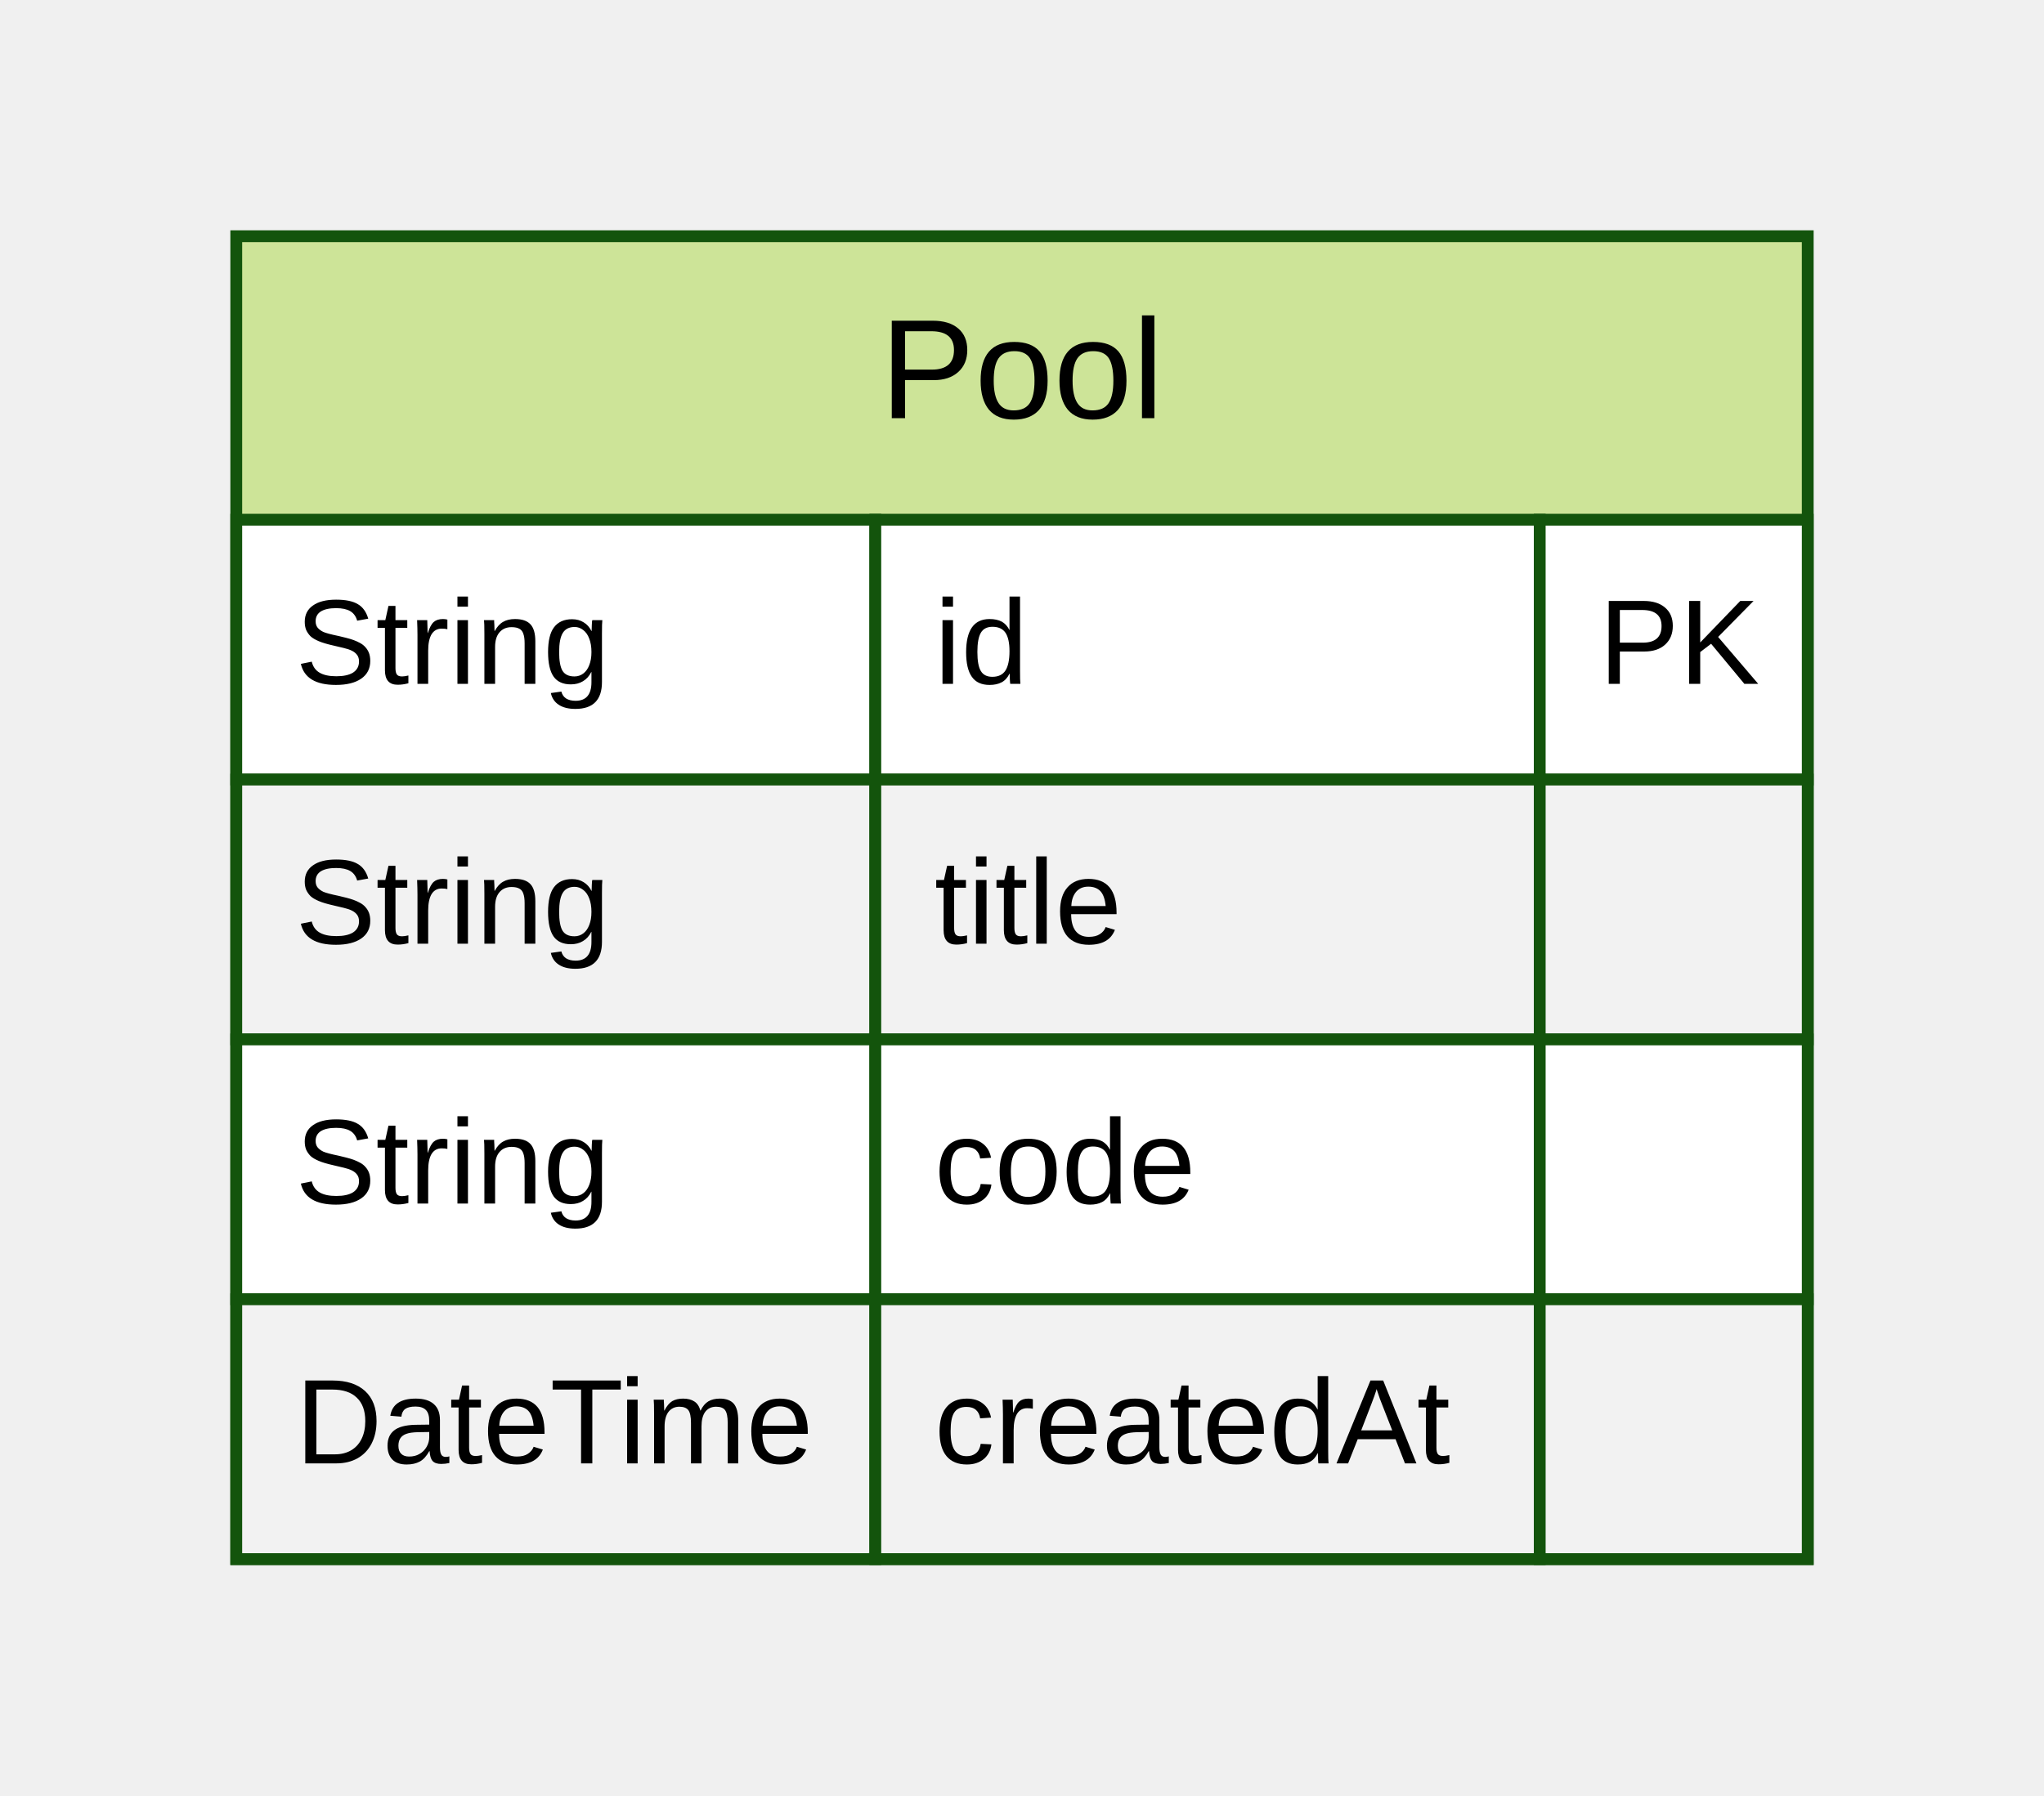
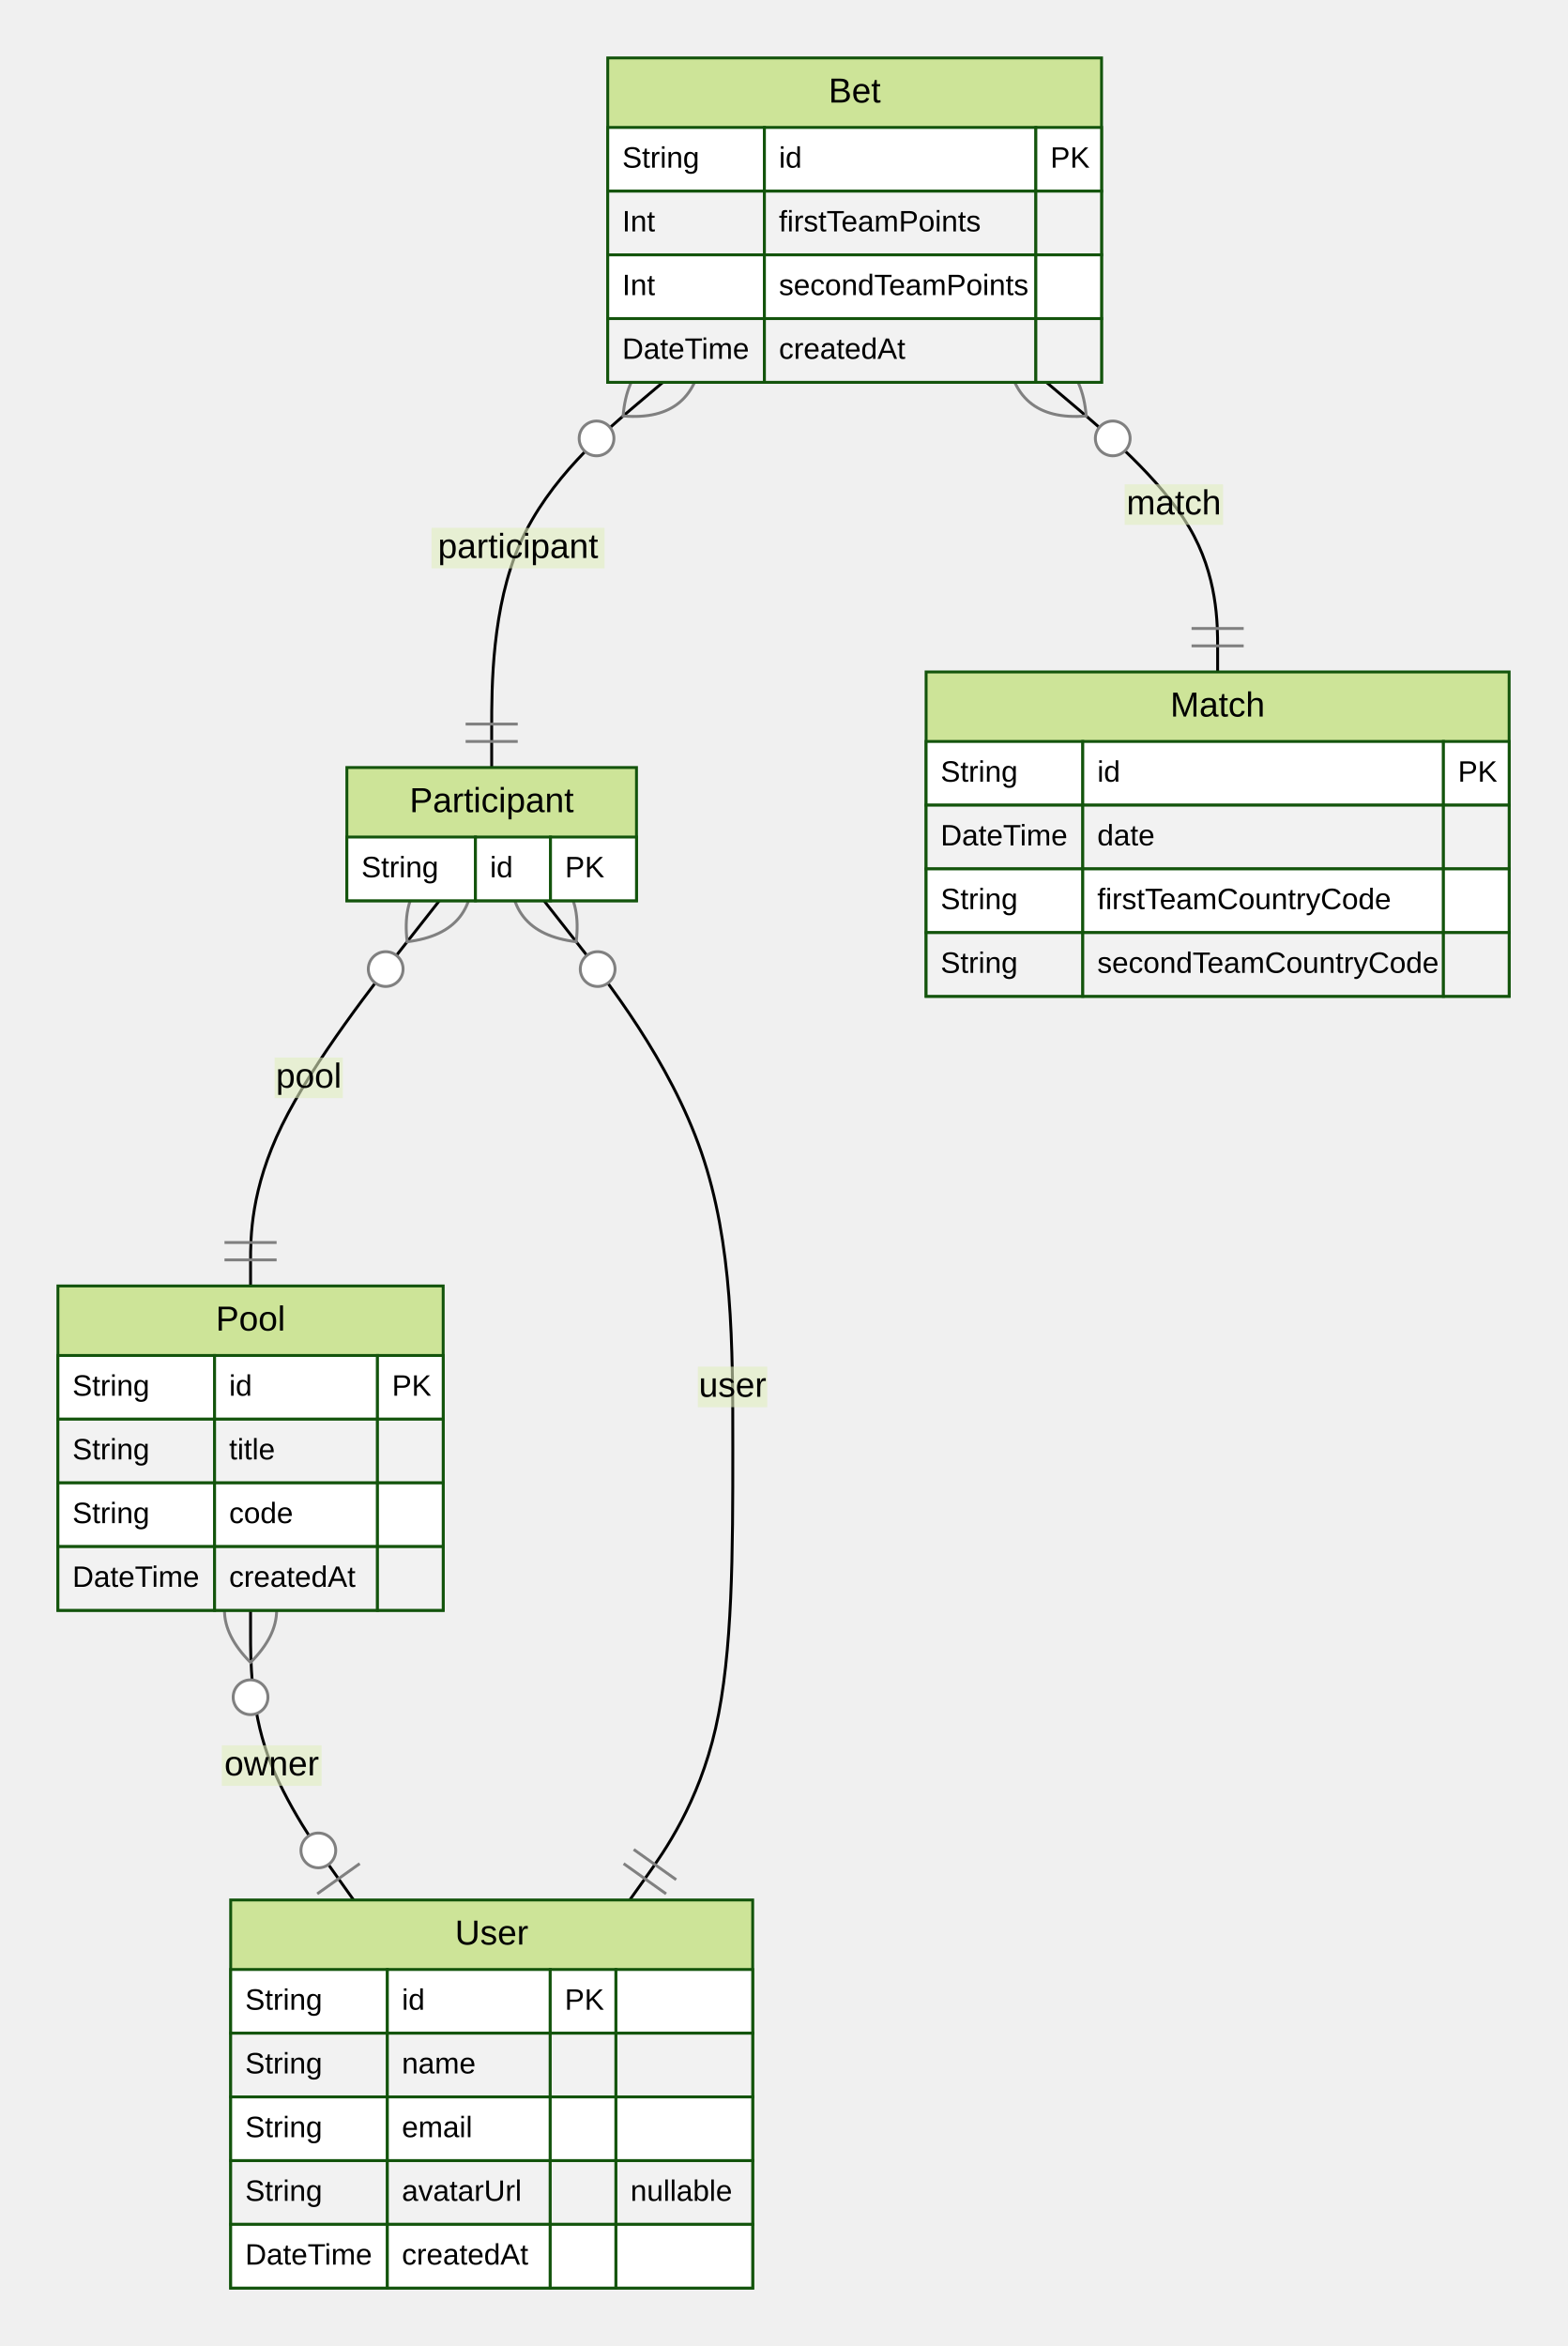
- <svg xmlns="http://www.w3.org/2000/svg" aria-labelledby="chart-title-mermaid-0 chart-desc-mermaid-0" role="img" viewBox="0 0 173.026 152" style="max-width: 173.026px; background-color: white;" width="100%" id="mermaid-0">
+ <svg xmlns="http://www.w3.org/2000/svg" aria-labelledby="chart-title-mermaid-0 chart-desc-mermaid-0" role="img" viewBox="0 0 541.082 810" style="max-width: 541.082px; background-color: white;" width="100%" id="mermaid-0">
  <style>#mermaid-0 {font-family:"trebuchet ms",verdana,arial,sans-serif;font-size:16px;fill:#000000;}#mermaid-0 .error-icon{fill:#552222;}#mermaid-0 .error-text{fill:#552222;stroke:#552222;}#mermaid-0 .edge-thickness-normal{stroke-width:2px;}#mermaid-0 .edge-thickness-thick{stroke-width:3.5px;}#mermaid-0 .edge-pattern-solid{stroke-dasharray:0;}#mermaid-0 .edge-pattern-dashed{stroke-dasharray:3;}#mermaid-0 .edge-pattern-dotted{stroke-dasharray:2;}#mermaid-0 .marker{fill:#000000;stroke:#000000;}#mermaid-0 .marker.cross{stroke:#000000;}#mermaid-0 svg{font-family:"trebuchet ms",verdana,arial,sans-serif;font-size:16px;}#mermaid-0 .entityBox{fill:#cde498;stroke:#13540c;}#mermaid-0 .attributeBoxOdd{fill:#ffffff;stroke:#13540c;}#mermaid-0 .attributeBoxEven{fill:#f2f2f2;stroke:#13540c;}#mermaid-0 .relationshipLabelBox{fill:hsl(78.158, 58.462%, 84.51%);opacity:0.7;background-color:hsl(78.158, 58.462%, 84.51%);}#mermaid-0 .relationshipLabelBox rect{opacity:0.5;}#mermaid-0 .relationshipLine{stroke:#000000;}#mermaid-0 :root{--mermaid-font-family:"trebuchet ms",verdana,arial,sans-serif;}</style>
  <g />
  <defs>
    <marker orient="auto" markerHeight="18" markerWidth="18" refY="9" refX="0" id="ONLY_ONE_START">
      <path d="M9,0 L9,18 M15,0 L15,18" fill="none" stroke="gray" />
    </marker>
  </defs>
  <defs>
    <marker orient="auto" markerHeight="18" markerWidth="18" refY="9" refX="18" id="ONLY_ONE_END">
      <path d="M3,0 L3,18 M9,0 L9,18" fill="none" stroke="gray" />
    </marker>
  </defs>
  <defs>
    <marker orient="auto" markerHeight="18" markerWidth="30" refY="9" refX="0" id="ZERO_OR_ONE_START">
      <circle r="6" cy="9" cx="21" fill="white" stroke="gray" />
      <path d="M9,0 L9,18" fill="none" stroke="gray" />
    </marker>
  </defs>
  <defs>
    <marker orient="auto" markerHeight="18" markerWidth="30" refY="9" refX="30" id="ZERO_OR_ONE_END">
      <circle r="6" cy="9" cx="9" fill="white" stroke="gray" />
      <path d="M21,0 L21,18" fill="none" stroke="gray" />
    </marker>
  </defs>
  <defs>
    <marker orient="auto" markerHeight="36" markerWidth="45" refY="18" refX="18" id="ONE_OR_MORE_START">
      <path d="M0,18 Q 18,0 36,18 Q 18,36 0,18 M42,9 L42,27" fill="none" stroke="gray" />
    </marker>
  </defs>
  <defs>
    <marker orient="auto" markerHeight="36" markerWidth="45" refY="18" refX="27" id="ONE_OR_MORE_END">
      <path d="M3,9 L3,27 M9,18 Q27,0 45,18 Q27,36 9,18" fill="none" stroke="gray" />
    </marker>
  </defs>
  <defs>
    <marker orient="auto" markerHeight="36" markerWidth="57" refY="18" refX="18" id="ZERO_OR_MORE_START">
      <circle r="6" cy="18" cx="48" fill="white" stroke="gray" />
      <path d="M0,18 Q18,0 36,18 Q18,36 0,18" fill="none" stroke="gray" />
    </marker>
  </defs>
  <defs>
    <marker orient="auto" markerHeight="36" markerWidth="57" refY="18" refX="39" id="ZERO_OR_MORE_END">
      <circle r="6" cy="18" cx="9" fill="white" stroke="gray" />
      <path d="M21,18 Q39,0 57,18 Q39,36 21,18" fill="none" stroke="gray" />
    </marker>
  </defs>
-   <g transform="translate(20,20 )" id="Pool">
+   <path marker-start="url(#ZERO_OR_MORE_START)" marker-end="url(#ZERO_OR_ONE_END)" fill="none" stroke="gray" d="M86.513,556L86.513,564.333C86.513,572.667,86.513,589.333,92.443,606C98.373,622.667,110.233,639.333,116.163,647.667L122.093,656" class="er relationshipLine" />
+   <path marker-start="url(#ZERO_OR_MORE_START)" marker-end="url(#ONLY_ONE_END)" fill="none" stroke="gray" d="M187.835,311L198.7,324.833C209.565,338.667,231.296,366.333,242.161,397.833C253.026,429.333,253.026,464.667,253.026,500C253.026,535.333,253.026,570.667,247.096,596.667C241.167,622.667,229.307,639.333,223.377,647.667L217.447,656" class="er relationshipLine" />
+   <path marker-start="url(#ZERO_OR_MORE_START)" marker-end="url(#ONLY_ONE_END)" fill="none" stroke="gray" d="M151.705,311L140.839,324.833C129.974,338.667,108.244,366.333,97.378,388.5C86.513,410.667,86.513,427.333,86.513,435.667L86.513,444" class="er relationshipLine" />
+   <path marker-start="url(#ZERO_OR_MORE_START)" marker-end="url(#ONLY_ONE_END)" fill="none" stroke="gray" d="M228.887,132L219.034,140.333C209.181,148.667,189.476,165.333,179.623,187.5C169.77,209.667,169.77,237.333,169.77,251.167L169.77,265" class="er relationshipLine" />
+   <path marker-start="url(#ZERO_OR_MORE_START)" marker-end="url(#ONLY_ONE_END)" fill="none" stroke="gray" d="M361.309,132L371.162,140.333C381.015,148.667,400.72,165.333,410.573,182C420.426,198.667,420.426,215.333,420.426,223.667L420.426,232" class="er relationshipLine" />
+   <g transform="translate(20,444 )" id="Pool">
    <rect height="112" width="133.026" y="0" x="0" stroke="gray" fill-opacity="100%" fill="honeydew" class="er entityBox" />
    <text transform="translate(66.51321,12)" style="font-family: &quot;trebuchet ms&quot;, verdana, arial, sans-serif;; font-size: 12px" text-anchor="middle" dominant-baseline="middle" y="0" x="0" id="entity-Pool" class="er entityLabel">Pool</text>
    <rect height="22" width="54.096" y="24" x="0" stroke="gray" fill-opacity="100%" fill="honeydew" class="er attributeBoxOdd" />
    <text transform="translate(5,35)" style="font-family: &quot;trebuchet ms&quot;, verdana, arial, sans-serif;; font-size: 10.2px" text-anchor="left" dominant-baseline="middle" y="0" x="0" id="entity-Pool-attr-1-type" class="er entityLabel">String</text>
    <rect height="22" width="56.243" y="24" x="54.096" stroke="gray" fill-opacity="100%" fill="honeydew" class="er attributeBoxOdd" />
    <text transform="translate(59.09555,35)" style="font-family: &quot;trebuchet ms&quot;, verdana, arial, sans-serif;; font-size: 10.2px" text-anchor="left" dominant-baseline="middle" y="0" x="0" id="entity-Pool-attr-1-name" class="er entityLabel">id</text>
    <rect height="22" width="22.688" y="24" x="110.339" stroke="gray" fill-opacity="100%" fill="honeydew" class="er attributeBoxOdd" />
    <text transform="translate(115.3387,35)" style="font-family: &quot;trebuchet ms&quot;, verdana, arial, sans-serif;; font-size: 10.2px" text-anchor="left" dominant-baseline="middle" y="0" x="0" id="entity-Pool-attr-1-key" class="er entityLabel">PK</text>
    <rect height="22" width="54.096" y="46" x="0" stroke="gray" fill-opacity="100%" fill="honeydew" class="er attributeBoxEven" />
    <text transform="translate(5,57)" style="font-family: &quot;trebuchet ms&quot;, verdana, arial, sans-serif;; font-size: 10.2px" text-anchor="left" dominant-baseline="middle" y="0" x="0" id="entity-Pool-attr-2-type" class="er entityLabel">String</text>
    <rect height="22" width="56.243" y="46" x="54.096" stroke="gray" fill-opacity="100%" fill="honeydew" class="er attributeBoxEven" />
    <text transform="translate(59.09555,57)" style="font-family: &quot;trebuchet ms&quot;, verdana, arial, sans-serif;; font-size: 10.2px" text-anchor="left" dominant-baseline="middle" y="0" x="0" id="entity-Pool-attr-2-name" class="er entityLabel">title</text>
    <rect height="22" width="22.688" y="46" x="110.339" stroke="gray" fill-opacity="100%" fill="honeydew" class="er attributeBoxEven" />
    <text transform="translate(115.3387,57)" style="font-family: &quot;trebuchet ms&quot;, verdana, arial, sans-serif;; font-size: 10.2px" text-anchor="left" dominant-baseline="middle" y="0" x="0" id="entity-Pool-attr-2-key" class="er entityLabel" />
    <rect height="22" width="54.096" y="68" x="0" stroke="gray" fill-opacity="100%" fill="honeydew" class="er attributeBoxOdd" />
    <text transform="translate(5,79)" style="font-family: &quot;trebuchet ms&quot;, verdana, arial, sans-serif;; font-size: 10.2px" text-anchor="left" dominant-baseline="middle" y="0" x="0" id="entity-Pool-attr-3-type" class="er entityLabel">String</text>
    <rect height="22" width="56.243" y="68" x="54.096" stroke="gray" fill-opacity="100%" fill="honeydew" class="er attributeBoxOdd" />
    <text transform="translate(59.09555,79)" style="font-family: &quot;trebuchet ms&quot;, verdana, arial, sans-serif;; font-size: 10.2px" text-anchor="left" dominant-baseline="middle" y="0" x="0" id="entity-Pool-attr-3-name" class="er entityLabel">code</text>
    <rect height="22" width="22.688" y="68" x="110.339" stroke="gray" fill-opacity="100%" fill="honeydew" class="er attributeBoxOdd" />
    <text transform="translate(115.3387,79)" style="font-family: &quot;trebuchet ms&quot;, verdana, arial, sans-serif;; font-size: 10.2px" text-anchor="left" dominant-baseline="middle" y="0" x="0" id="entity-Pool-attr-3-key" class="er entityLabel" />
    <rect height="22" width="54.096" y="90" x="0" stroke="gray" fill-opacity="100%" fill="honeydew" class="er attributeBoxEven" />
    <text transform="translate(5,101)" style="font-family: &quot;trebuchet ms&quot;, verdana, arial, sans-serif;; font-size: 10.2px" text-anchor="left" dominant-baseline="middle" y="0" x="0" id="entity-Pool-attr-4-type" class="er entityLabel">DateTime</text>
    <rect height="22" width="56.243" y="90" x="54.096" stroke="gray" fill-opacity="100%" fill="honeydew" class="er attributeBoxEven" />
    <text transform="translate(59.09555,101)" style="font-family: &quot;trebuchet ms&quot;, verdana, arial, sans-serif;; font-size: 10.2px" text-anchor="left" dominant-baseline="middle" y="0" x="0" id="entity-Pool-attr-4-name" class="er entityLabel">createdAt</text>
    <rect height="22" width="22.688" y="90" x="110.339" stroke="gray" fill-opacity="100%" fill="honeydew" class="er attributeBoxEven" />
    <text transform="translate(115.3387,101)" style="font-family: &quot;trebuchet ms&quot;, verdana, arial, sans-serif;; font-size: 10.2px" text-anchor="left" dominant-baseline="middle" y="0" x="0" id="entity-Pool-attr-4-key" class="er entityLabel" />
  </g>
+   <g transform="translate(119.7698,265 )" id="Participant">
+     <rect height="46" width="100" y="0" x="0" stroke="gray" fill-opacity="100%" fill="honeydew" class="er entityBox" />
+     <text transform="translate(50,12)" style="font-family: &quot;trebuchet ms&quot;, verdana, arial, sans-serif;; font-size: 12px" text-anchor="middle" dominant-baseline="middle" y="0" x="0" id="entity-Participant" class="er entityLabel">Participant</text>
+     <rect height="22" width="44.399" y="24" x="0" stroke="gray" fill-opacity="100%" fill="honeydew" class="er attributeBoxOdd" />
+     <text transform="translate(5,35)" style="font-family: &quot;trebuchet ms&quot;, verdana, arial, sans-serif;; font-size: 10.2px" text-anchor="left" dominant-baseline="middle" y="0" x="0" id="entity-Participant-attr-1-type" class="er entityLabel">String</text>
+     <rect height="22" width="25.911" y="24" x="44.399" stroke="gray" fill-opacity="100%" fill="honeydew" class="er attributeBoxOdd" />
+     <text transform="translate(49.39862,35)" style="font-family: &quot;trebuchet ms&quot;, verdana, arial, sans-serif;; font-size: 10.2px" text-anchor="left" dominant-baseline="middle" y="0" x="0" id="entity-Participant-attr-1-name" class="er entityLabel">id</text>
+     <rect height="22" width="29.69" y="24" x="70.31" stroke="gray" fill-opacity="100%" fill="honeydew" class="er attributeBoxOdd" />
+     <text transform="translate(75.30976,35)" style="font-family: &quot;trebuchet ms&quot;, verdana, arial, sans-serif;; font-size: 10.2px" text-anchor="left" dominant-baseline="middle" y="0" x="0" id="entity-Participant-attr-1-key" class="er entityLabel">PK</text>
+   </g>
+   <g transform="translate(79.65034,656 )" id="User">
+     <rect height="134" width="180.239" y="0" x="0" stroke="gray" fill-opacity="100%" fill="honeydew" class="er entityBox" />
+     <text transform="translate(90.11948,12)" style="font-family: &quot;trebuchet ms&quot;, verdana, arial, sans-serif;; font-size: 12px" text-anchor="middle" dominant-baseline="middle" y="0" x="0" id="entity-User" class="er entityLabel">User</text>
+     <rect height="22" width="54.096" y="24" x="0" stroke="gray" fill-opacity="100%" fill="honeydew" class="er attributeBoxOdd" />
+     <text transform="translate(5,35)" style="font-family: &quot;trebuchet ms&quot;, verdana, arial, sans-serif;; font-size: 10.2px" text-anchor="left" dominant-baseline="middle" y="0" x="0" id="entity-User-attr-1-type" class="er entityLabel">String</text>
+     <rect height="22" width="56.243" y="24" x="54.096" stroke="gray" fill-opacity="100%" fill="honeydew" class="er attributeBoxOdd" />
+     <text transform="translate(59.09555,35)" style="font-family: &quot;trebuchet ms&quot;, verdana, arial, sans-serif;; font-size: 10.2px" text-anchor="left" dominant-baseline="middle" y="0" x="0" id="entity-User-attr-1-name" class="er entityLabel">id</text>
+     <rect height="22" width="22.688" y="24" x="110.339" stroke="gray" fill-opacity="100%" fill="honeydew" class="er attributeBoxOdd" />
+     <text transform="translate(115.3387,35)" style="font-family: &quot;trebuchet ms&quot;, verdana, arial, sans-serif;; font-size: 10.2px" text-anchor="left" dominant-baseline="middle" y="0" x="0" id="entity-User-attr-1-key" class="er entityLabel">PK</text>
+     <rect height="22" width="47.213" y="24" x="133.026" stroke="gray" fill-opacity="100%" fill="honeydew" class="er attributeBoxOdd" />
+     <text transform="translate(138.0264,35)" style="font-family: &quot;trebuchet ms&quot;, verdana, arial, sans-serif;; font-size: 10.2px" text-anchor="left" dominant-baseline="middle" y="0" x="0" id="entity-User-attr-1-comment" class="er entityLabel" />
+     <rect height="22" width="54.096" y="46" x="0" stroke="gray" fill-opacity="100%" fill="honeydew" class="er attributeBoxEven" />
+     <text transform="translate(5,57)" style="font-family: &quot;trebuchet ms&quot;, verdana, arial, sans-serif;; font-size: 10.2px" text-anchor="left" dominant-baseline="middle" y="0" x="0" id="entity-User-attr-2-type" class="er entityLabel">String</text>
+     <rect height="22" width="56.243" y="46" x="54.096" stroke="gray" fill-opacity="100%" fill="honeydew" class="er attributeBoxEven" />
+     <text transform="translate(59.09555,57)" style="font-family: &quot;trebuchet ms&quot;, verdana, arial, sans-serif;; font-size: 10.2px" text-anchor="left" dominant-baseline="middle" y="0" x="0" id="entity-User-attr-2-name" class="er entityLabel">name</text>
+     <rect height="22" width="22.688" y="46" x="110.339" stroke="gray" fill-opacity="100%" fill="honeydew" class="er attributeBoxEven" />
+     <text transform="translate(115.3387,57)" style="font-family: &quot;trebuchet ms&quot;, verdana, arial, sans-serif;; font-size: 10.2px" text-anchor="left" dominant-baseline="middle" y="0" x="0" id="entity-User-attr-2-key" class="er entityLabel" />
+     <rect height="22" width="47.213" y="46" x="133.026" stroke="gray" fill-opacity="100%" fill="honeydew" class="er attributeBoxEven" />
+     <text transform="translate(138.0264,57)" style="font-family: &quot;trebuchet ms&quot;, verdana, arial, sans-serif;; font-size: 10.2px" text-anchor="left" dominant-baseline="middle" y="0" x="0" id="entity-User-attr-2-comment" class="er entityLabel" />
+     <rect height="22" width="54.096" y="68" x="0" stroke="gray" fill-opacity="100%" fill="honeydew" class="er attributeBoxOdd" />
+     <text transform="translate(5,79)" style="font-family: &quot;trebuchet ms&quot;, verdana, arial, sans-serif;; font-size: 10.2px" text-anchor="left" dominant-baseline="middle" y="0" x="0" id="entity-User-attr-3-type" class="er entityLabel">String</text>
+     <rect height="22" width="56.243" y="68" x="54.096" stroke="gray" fill-opacity="100%" fill="honeydew" class="er attributeBoxOdd" />
+     <text transform="translate(59.09555,79)" style="font-family: &quot;trebuchet ms&quot;, verdana, arial, sans-serif;; font-size: 10.2px" text-anchor="left" dominant-baseline="middle" y="0" x="0" id="entity-User-attr-3-name" class="er entityLabel">email</text>
+     <rect height="22" width="22.688" y="68" x="110.339" stroke="gray" fill-opacity="100%" fill="honeydew" class="er attributeBoxOdd" />
+     <text transform="translate(115.3387,79)" style="font-family: &quot;trebuchet ms&quot;, verdana, arial, sans-serif;; font-size: 10.2px" text-anchor="left" dominant-baseline="middle" y="0" x="0" id="entity-User-attr-3-key" class="er entityLabel" />
+     <rect height="22" width="47.213" y="68" x="133.026" stroke="gray" fill-opacity="100%" fill="honeydew" class="er attributeBoxOdd" />
+     <text transform="translate(138.0264,79)" style="font-family: &quot;trebuchet ms&quot;, verdana, arial, sans-serif;; font-size: 10.2px" text-anchor="left" dominant-baseline="middle" y="0" x="0" id="entity-User-attr-3-comment" class="er entityLabel" />
+     <rect height="22" width="54.096" y="90" x="0" stroke="gray" fill-opacity="100%" fill="honeydew" class="er attributeBoxEven" />
+     <text transform="translate(5,101)" style="font-family: &quot;trebuchet ms&quot;, verdana, arial, sans-serif;; font-size: 10.2px" text-anchor="left" dominant-baseline="middle" y="0" x="0" id="entity-User-attr-4-type" class="er entityLabel">String</text>
+     <rect height="22" width="56.243" y="90" x="54.096" stroke="gray" fill-opacity="100%" fill="honeydew" class="er attributeBoxEven" />
+     <text transform="translate(59.09555,101)" style="font-family: &quot;trebuchet ms&quot;, verdana, arial, sans-serif;; font-size: 10.2px" text-anchor="left" dominant-baseline="middle" y="0" x="0" id="entity-User-attr-4-name" class="er entityLabel">avatarUrl</text>
+     <rect height="22" width="22.688" y="90" x="110.339" stroke="gray" fill-opacity="100%" fill="honeydew" class="er attributeBoxEven" />
+     <text transform="translate(115.3387,101)" style="font-family: &quot;trebuchet ms&quot;, verdana, arial, sans-serif;; font-size: 10.2px" text-anchor="left" dominant-baseline="middle" y="0" x="0" id="entity-User-attr-4-key" class="er entityLabel" />
+     <rect height="22" width="47.213" y="90" x="133.026" stroke="gray" fill-opacity="100%" fill="honeydew" class="er attributeBoxEven" />
+     <text transform="translate(138.0264,101)" style="font-family: &quot;trebuchet ms&quot;, verdana, arial, sans-serif;; font-size: 10.2px" text-anchor="left" dominant-baseline="middle" y="0" x="0" id="entity-User-attr-4-comment" class="er entityLabel">nullable</text>
+     <rect height="22" width="54.096" y="112" x="0" stroke="gray" fill-opacity="100%" fill="honeydew" class="er attributeBoxOdd" />
+     <text transform="translate(5,123)" style="font-family: &quot;trebuchet ms&quot;, verdana, arial, sans-serif;; font-size: 10.2px" text-anchor="left" dominant-baseline="middle" y="0" x="0" id="entity-User-attr-5-type" class="er entityLabel">DateTime</text>
+     <rect height="22" width="56.243" y="112" x="54.096" stroke="gray" fill-opacity="100%" fill="honeydew" class="er attributeBoxOdd" />
+     <text transform="translate(59.09555,123)" style="font-family: &quot;trebuchet ms&quot;, verdana, arial, sans-serif;; font-size: 10.2px" text-anchor="left" dominant-baseline="middle" y="0" x="0" id="entity-User-attr-5-name" class="er entityLabel">createdAt</text>
+     <rect height="22" width="22.688" y="112" x="110.339" stroke="gray" fill-opacity="100%" fill="honeydew" class="er attributeBoxOdd" />
+     <text transform="translate(115.3387,123)" style="font-family: &quot;trebuchet ms&quot;, verdana, arial, sans-serif;; font-size: 10.2px" text-anchor="left" dominant-baseline="middle" y="0" x="0" id="entity-User-attr-5-key" class="er entityLabel" />
+     <rect height="22" width="47.213" y="112" x="133.026" stroke="gray" fill-opacity="100%" fill="honeydew" class="er attributeBoxOdd" />
+     <text transform="translate(138.0264,123)" style="font-family: &quot;trebuchet ms&quot;, verdana, arial, sans-serif;; font-size: 10.2px" text-anchor="left" dominant-baseline="middle" y="0" x="0" id="entity-User-attr-5-comment" class="er entityLabel" />
+   </g>
+   <g transform="translate(319.7698,232 )" id="Match">
+     <rect height="112" width="201.312" y="0" x="0" stroke="gray" fill-opacity="100%" fill="honeydew" class="er entityBox" />
+     <text transform="translate(100.6562,12)" style="font-family: &quot;trebuchet ms&quot;, verdana, arial, sans-serif;; font-size: 12px" text-anchor="middle" dominant-baseline="middle" y="0" x="0" id="entity-Match" class="er entityLabel">Match</text>
+     <rect height="22" width="54.096" y="24" x="0" stroke="gray" fill-opacity="100%" fill="honeydew" class="er attributeBoxOdd" />
+     <text transform="translate(5,35)" style="font-family: &quot;trebuchet ms&quot;, verdana, arial, sans-serif;; font-size: 10.2px" text-anchor="left" dominant-baseline="middle" y="0" x="0" id="entity-Match-attr-1-type" class="er entityLabel">String</text>
+     <rect height="22" width="124.529" y="24" x="54.096" stroke="gray" fill-opacity="100%" fill="honeydew" class="er attributeBoxOdd" />
+     <text transform="translate(59.09555,35)" style="font-family: &quot;trebuchet ms&quot;, verdana, arial, sans-serif;; font-size: 10.2px" text-anchor="left" dominant-baseline="middle" y="0" x="0" id="entity-Match-attr-1-name" class="er entityLabel">id</text>
+     <rect height="22" width="22.688" y="24" x="178.625" stroke="gray" fill-opacity="100%" fill="honeydew" class="er attributeBoxOdd" />
+     <text transform="translate(183.6248,35)" style="font-family: &quot;trebuchet ms&quot;, verdana, arial, sans-serif;; font-size: 10.2px" text-anchor="left" dominant-baseline="middle" y="0" x="0" id="entity-Match-attr-1-key" class="er entityLabel">PK</text>
+     <rect height="22" width="54.096" y="46" x="0" stroke="gray" fill-opacity="100%" fill="honeydew" class="er attributeBoxEven" />
+     <text transform="translate(5,57)" style="font-family: &quot;trebuchet ms&quot;, verdana, arial, sans-serif;; font-size: 10.2px" text-anchor="left" dominant-baseline="middle" y="0" x="0" id="entity-Match-attr-2-type" class="er entityLabel">DateTime</text>
+     <rect height="22" width="124.529" y="46" x="54.096" stroke="gray" fill-opacity="100%" fill="honeydew" class="er attributeBoxEven" />
+     <text transform="translate(59.09555,57)" style="font-family: &quot;trebuchet ms&quot;, verdana, arial, sans-serif;; font-size: 10.2px" text-anchor="left" dominant-baseline="middle" y="0" x="0" id="entity-Match-attr-2-name" class="er entityLabel">date</text>
+     <rect height="22" width="22.688" y="46" x="178.625" stroke="gray" fill-opacity="100%" fill="honeydew" class="er attributeBoxEven" />
+     <text transform="translate(183.6248,57)" style="font-family: &quot;trebuchet ms&quot;, verdana, arial, sans-serif;; font-size: 10.2px" text-anchor="left" dominant-baseline="middle" y="0" x="0" id="entity-Match-attr-2-key" class="er entityLabel" />
+     <rect height="22" width="54.096" y="68" x="0" stroke="gray" fill-opacity="100%" fill="honeydew" class="er attributeBoxOdd" />
+     <text transform="translate(5,79)" style="font-family: &quot;trebuchet ms&quot;, verdana, arial, sans-serif;; font-size: 10.2px" text-anchor="left" dominant-baseline="middle" y="0" x="0" id="entity-Match-attr-3-type" class="er entityLabel">String</text>
+     <rect height="22" width="124.529" y="68" x="54.096" stroke="gray" fill-opacity="100%" fill="honeydew" class="er attributeBoxOdd" />
+     <text transform="translate(59.09555,79)" style="font-family: &quot;trebuchet ms&quot;, verdana, arial, sans-serif;; font-size: 10.2px" text-anchor="left" dominant-baseline="middle" y="0" x="0" id="entity-Match-attr-3-name" class="er entityLabel">firstTeamCountryCode</text>
+     <rect height="22" width="22.688" y="68" x="178.625" stroke="gray" fill-opacity="100%" fill="honeydew" class="er attributeBoxOdd" />
+     <text transform="translate(183.6248,79)" style="font-family: &quot;trebuchet ms&quot;, verdana, arial, sans-serif;; font-size: 10.2px" text-anchor="left" dominant-baseline="middle" y="0" x="0" id="entity-Match-attr-3-key" class="er entityLabel" />
+     <rect height="22" width="54.096" y="90" x="0" stroke="gray" fill-opacity="100%" fill="honeydew" class="er attributeBoxEven" />
+     <text transform="translate(5,101)" style="font-family: &quot;trebuchet ms&quot;, verdana, arial, sans-serif;; font-size: 10.2px" text-anchor="left" dominant-baseline="middle" y="0" x="0" id="entity-Match-attr-4-type" class="er entityLabel">String</text>
+     <rect height="22" width="124.529" y="90" x="54.096" stroke="gray" fill-opacity="100%" fill="honeydew" class="er attributeBoxEven" />
+     <text transform="translate(59.09555,101)" style="font-family: &quot;trebuchet ms&quot;, verdana, arial, sans-serif;; font-size: 10.2px" text-anchor="left" dominant-baseline="middle" y="0" x="0" id="entity-Match-attr-4-name" class="er entityLabel">secondTeamCountryCode</text>
+     <rect height="22" width="22.688" y="90" x="178.625" stroke="gray" fill-opacity="100%" fill="honeydew" class="er attributeBoxEven" />
+     <text transform="translate(183.6248,101)" style="font-family: &quot;trebuchet ms&quot;, verdana, arial, sans-serif;; font-size: 10.2px" text-anchor="left" dominant-baseline="middle" y="0" x="0" id="entity-Match-attr-4-key" class="er entityLabel" />
+   </g>
+   <g transform="translate(209.8457,20 )" id="Bet">
+     <rect height="112" width="170.504" y="0" x="0" stroke="gray" fill-opacity="100%" fill="honeydew" class="er entityBox" />
+     <text transform="translate(85.2522,12)" style="font-family: &quot;trebuchet ms&quot;, verdana, arial, sans-serif;; font-size: 12px" text-anchor="middle" dominant-baseline="middle" y="0" x="0" id="entity-Bet" class="er entityLabel">Bet</text>
+     <rect height="22" width="54.096" y="24" x="0" stroke="gray" fill-opacity="100%" fill="honeydew" class="er attributeBoxOdd" />
+     <text transform="translate(5,35)" style="font-family: &quot;trebuchet ms&quot;, verdana, arial, sans-serif;; font-size: 10.2px" text-anchor="left" dominant-baseline="middle" y="0" x="0" id="entity-Bet-attr-1-type" class="er entityLabel">String</text>
+     <rect height="22" width="93.721" y="24" x="54.096" stroke="gray" fill-opacity="100%" fill="honeydew" class="er attributeBoxOdd" />
+     <text transform="translate(59.09555,35)" style="font-family: &quot;trebuchet ms&quot;, verdana, arial, sans-serif;; font-size: 10.2px" text-anchor="left" dominant-baseline="middle" y="0" x="0" id="entity-Bet-attr-1-name" class="er entityLabel">id</text>
+     <rect height="22" width="22.688" y="24" x="147.817" stroke="gray" fill-opacity="100%" fill="honeydew" class="er attributeBoxOdd" />
+     <text transform="translate(152.8167,35)" style="font-family: &quot;trebuchet ms&quot;, verdana, arial, sans-serif;; font-size: 10.2px" text-anchor="left" dominant-baseline="middle" y="0" x="0" id="entity-Bet-attr-1-key" class="er entityLabel">PK</text>
+     <rect height="22" width="54.096" y="46" x="0" stroke="gray" fill-opacity="100%" fill="honeydew" class="er attributeBoxEven" />
+     <text transform="translate(5,57)" style="font-family: &quot;trebuchet ms&quot;, verdana, arial, sans-serif;; font-size: 10.2px" text-anchor="left" dominant-baseline="middle" y="0" x="0" id="entity-Bet-attr-2-type" class="er entityLabel">Int</text>
+     <rect height="22" width="93.721" y="46" x="54.096" stroke="gray" fill-opacity="100%" fill="honeydew" class="er attributeBoxEven" />
+     <text transform="translate(59.09555,57)" style="font-family: &quot;trebuchet ms&quot;, verdana, arial, sans-serif;; font-size: 10.2px" text-anchor="left" dominant-baseline="middle" y="0" x="0" id="entity-Bet-attr-2-name" class="er entityLabel">firstTeamPoints</text>
+     <rect height="22" width="22.688" y="46" x="147.817" stroke="gray" fill-opacity="100%" fill="honeydew" class="er attributeBoxEven" />
+     <text transform="translate(152.8167,57)" style="font-family: &quot;trebuchet ms&quot;, verdana, arial, sans-serif;; font-size: 10.2px" text-anchor="left" dominant-baseline="middle" y="0" x="0" id="entity-Bet-attr-2-key" class="er entityLabel" />
+     <rect height="22" width="54.096" y="68" x="0" stroke="gray" fill-opacity="100%" fill="honeydew" class="er attributeBoxOdd" />
+     <text transform="translate(5,79)" style="font-family: &quot;trebuchet ms&quot;, verdana, arial, sans-serif;; font-size: 10.2px" text-anchor="left" dominant-baseline="middle" y="0" x="0" id="entity-Bet-attr-3-type" class="er entityLabel">Int</text>
+     <rect height="22" width="93.721" y="68" x="54.096" stroke="gray" fill-opacity="100%" fill="honeydew" class="er attributeBoxOdd" />
+     <text transform="translate(59.09555,79)" style="font-family: &quot;trebuchet ms&quot;, verdana, arial, sans-serif;; font-size: 10.2px" text-anchor="left" dominant-baseline="middle" y="0" x="0" id="entity-Bet-attr-3-name" class="er entityLabel">secondTeamPoints</text>
+     <rect height="22" width="22.688" y="68" x="147.817" stroke="gray" fill-opacity="100%" fill="honeydew" class="er attributeBoxOdd" />
+     <text transform="translate(152.8167,79)" style="font-family: &quot;trebuchet ms&quot;, verdana, arial, sans-serif;; font-size: 10.2px" text-anchor="left" dominant-baseline="middle" y="0" x="0" id="entity-Bet-attr-3-key" class="er entityLabel" />
+     <rect height="22" width="54.096" y="90" x="0" stroke="gray" fill-opacity="100%" fill="honeydew" class="er attributeBoxEven" />
+     <text transform="translate(5,101)" style="font-family: &quot;trebuchet ms&quot;, verdana, arial, sans-serif;; font-size: 10.2px" text-anchor="left" dominant-baseline="middle" y="0" x="0" id="entity-Bet-attr-4-type" class="er entityLabel">DateTime</text>
+     <rect height="22" width="93.721" y="90" x="54.096" stroke="gray" fill-opacity="100%" fill="honeydew" class="er attributeBoxEven" />
+     <text transform="translate(59.09555,101)" style="font-family: &quot;trebuchet ms&quot;, verdana, arial, sans-serif;; font-size: 10.2px" text-anchor="left" dominant-baseline="middle" y="0" x="0" id="entity-Bet-attr-4-name" class="er entityLabel">createdAt</text>
+     <rect height="22" width="22.688" y="90" x="147.817" stroke="gray" fill-opacity="100%" fill="honeydew" class="er attributeBoxEven" />
+     <text transform="translate(152.8167,101)" style="font-family: &quot;trebuchet ms&quot;, verdana, arial, sans-serif;; font-size: 10.2px" text-anchor="left" dominant-baseline="middle" y="0" x="0" id="entity-Bet-attr-4-key" class="er entityLabel" />
+   </g>
+   <rect fill-opacity="85%" fill="white" height="14" width="34.471" y="602.592" x="76.574" class="er relationshipLabelBox" />
+   <text style="font-family: &quot;trebuchet ms&quot;, verdana, arial, sans-serif;; font-size: 12px" dominant-baseline="middle" text-anchor="middle" y="609.592" x="93.81" id="rel1" class="er relationshipLabel">owner</text>
+   <rect fill-opacity="85%" fill="white" height="14" width="23.959" y="471.862" x="240.96" class="er relationshipLabelBox" />
+   <text style="font-family: &quot;trebuchet ms&quot;, verdana, arial, sans-serif;; font-size: 12px" dominant-baseline="middle" text-anchor="middle" y="478.862" x="252.94" id="rel2" class="er relationshipLabel">user</text>
+   <rect fill-opacity="85%" fill="white" height="14" width="23.564" y="365.133" x="94.824" class="er relationshipLabelBox" />
+   <text style="font-family: &quot;trebuchet ms&quot;, verdana, arial, sans-serif;; font-size: 12px" dominant-baseline="middle" text-anchor="middle" y="372.133" x="106.606" id="rel3" class="er relationshipLabel">pool</text>
+   <rect fill-opacity="85%" fill="white" height="14" width="59.744" y="182.256" x="148.995" class="er relationshipLabelBox" />
+   <text style="font-family: &quot;trebuchet ms&quot;, verdana, arial, sans-serif;; font-size: 12px" dominant-baseline="middle" text-anchor="middle" y="189.256" x="178.867" id="rel4" class="er relationshipLabel">participant</text>
+   <rect fill-opacity="85%" fill="white" height="14" width="33.965" y="167.222" x="388.328" class="er relationshipLabelBox" />
+   <text style="font-family: &quot;trebuchet ms&quot;, verdana, arial, sans-serif;; font-size: 12px" dominant-baseline="middle" text-anchor="middle" y="174.222" x="405.31" id="rel5" class="er relationshipLabel">match</text>
</svg>
